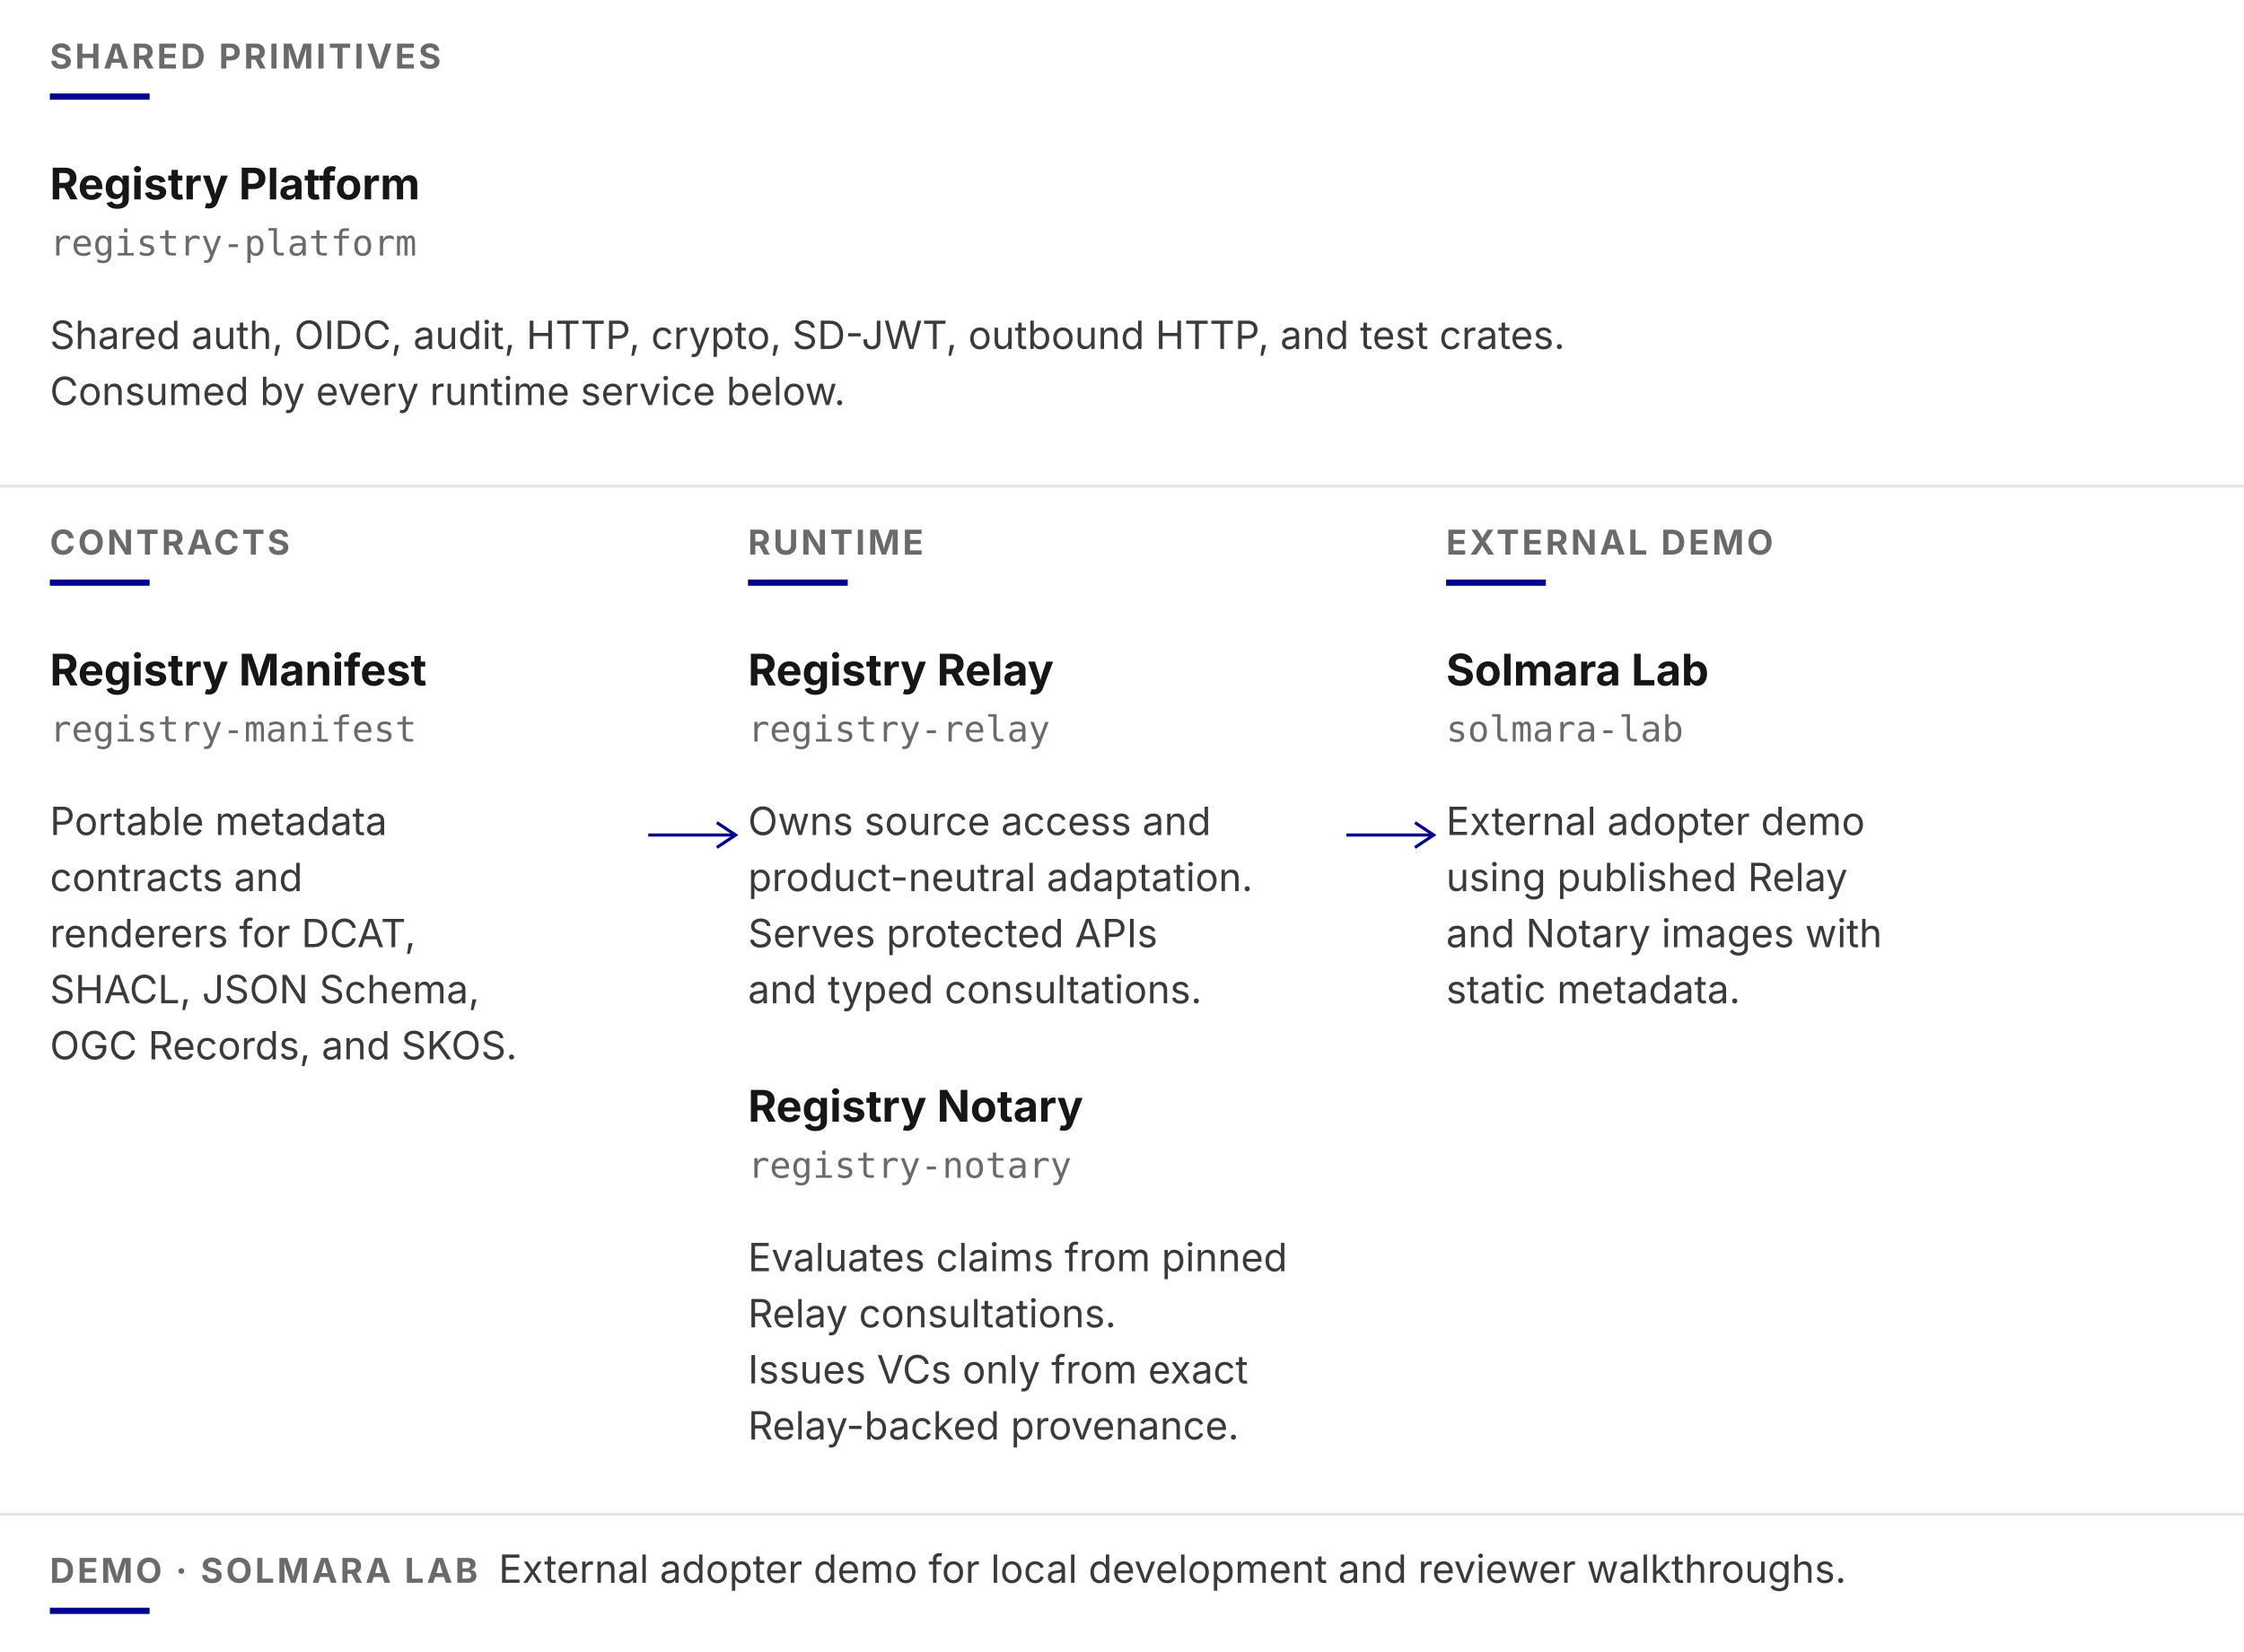
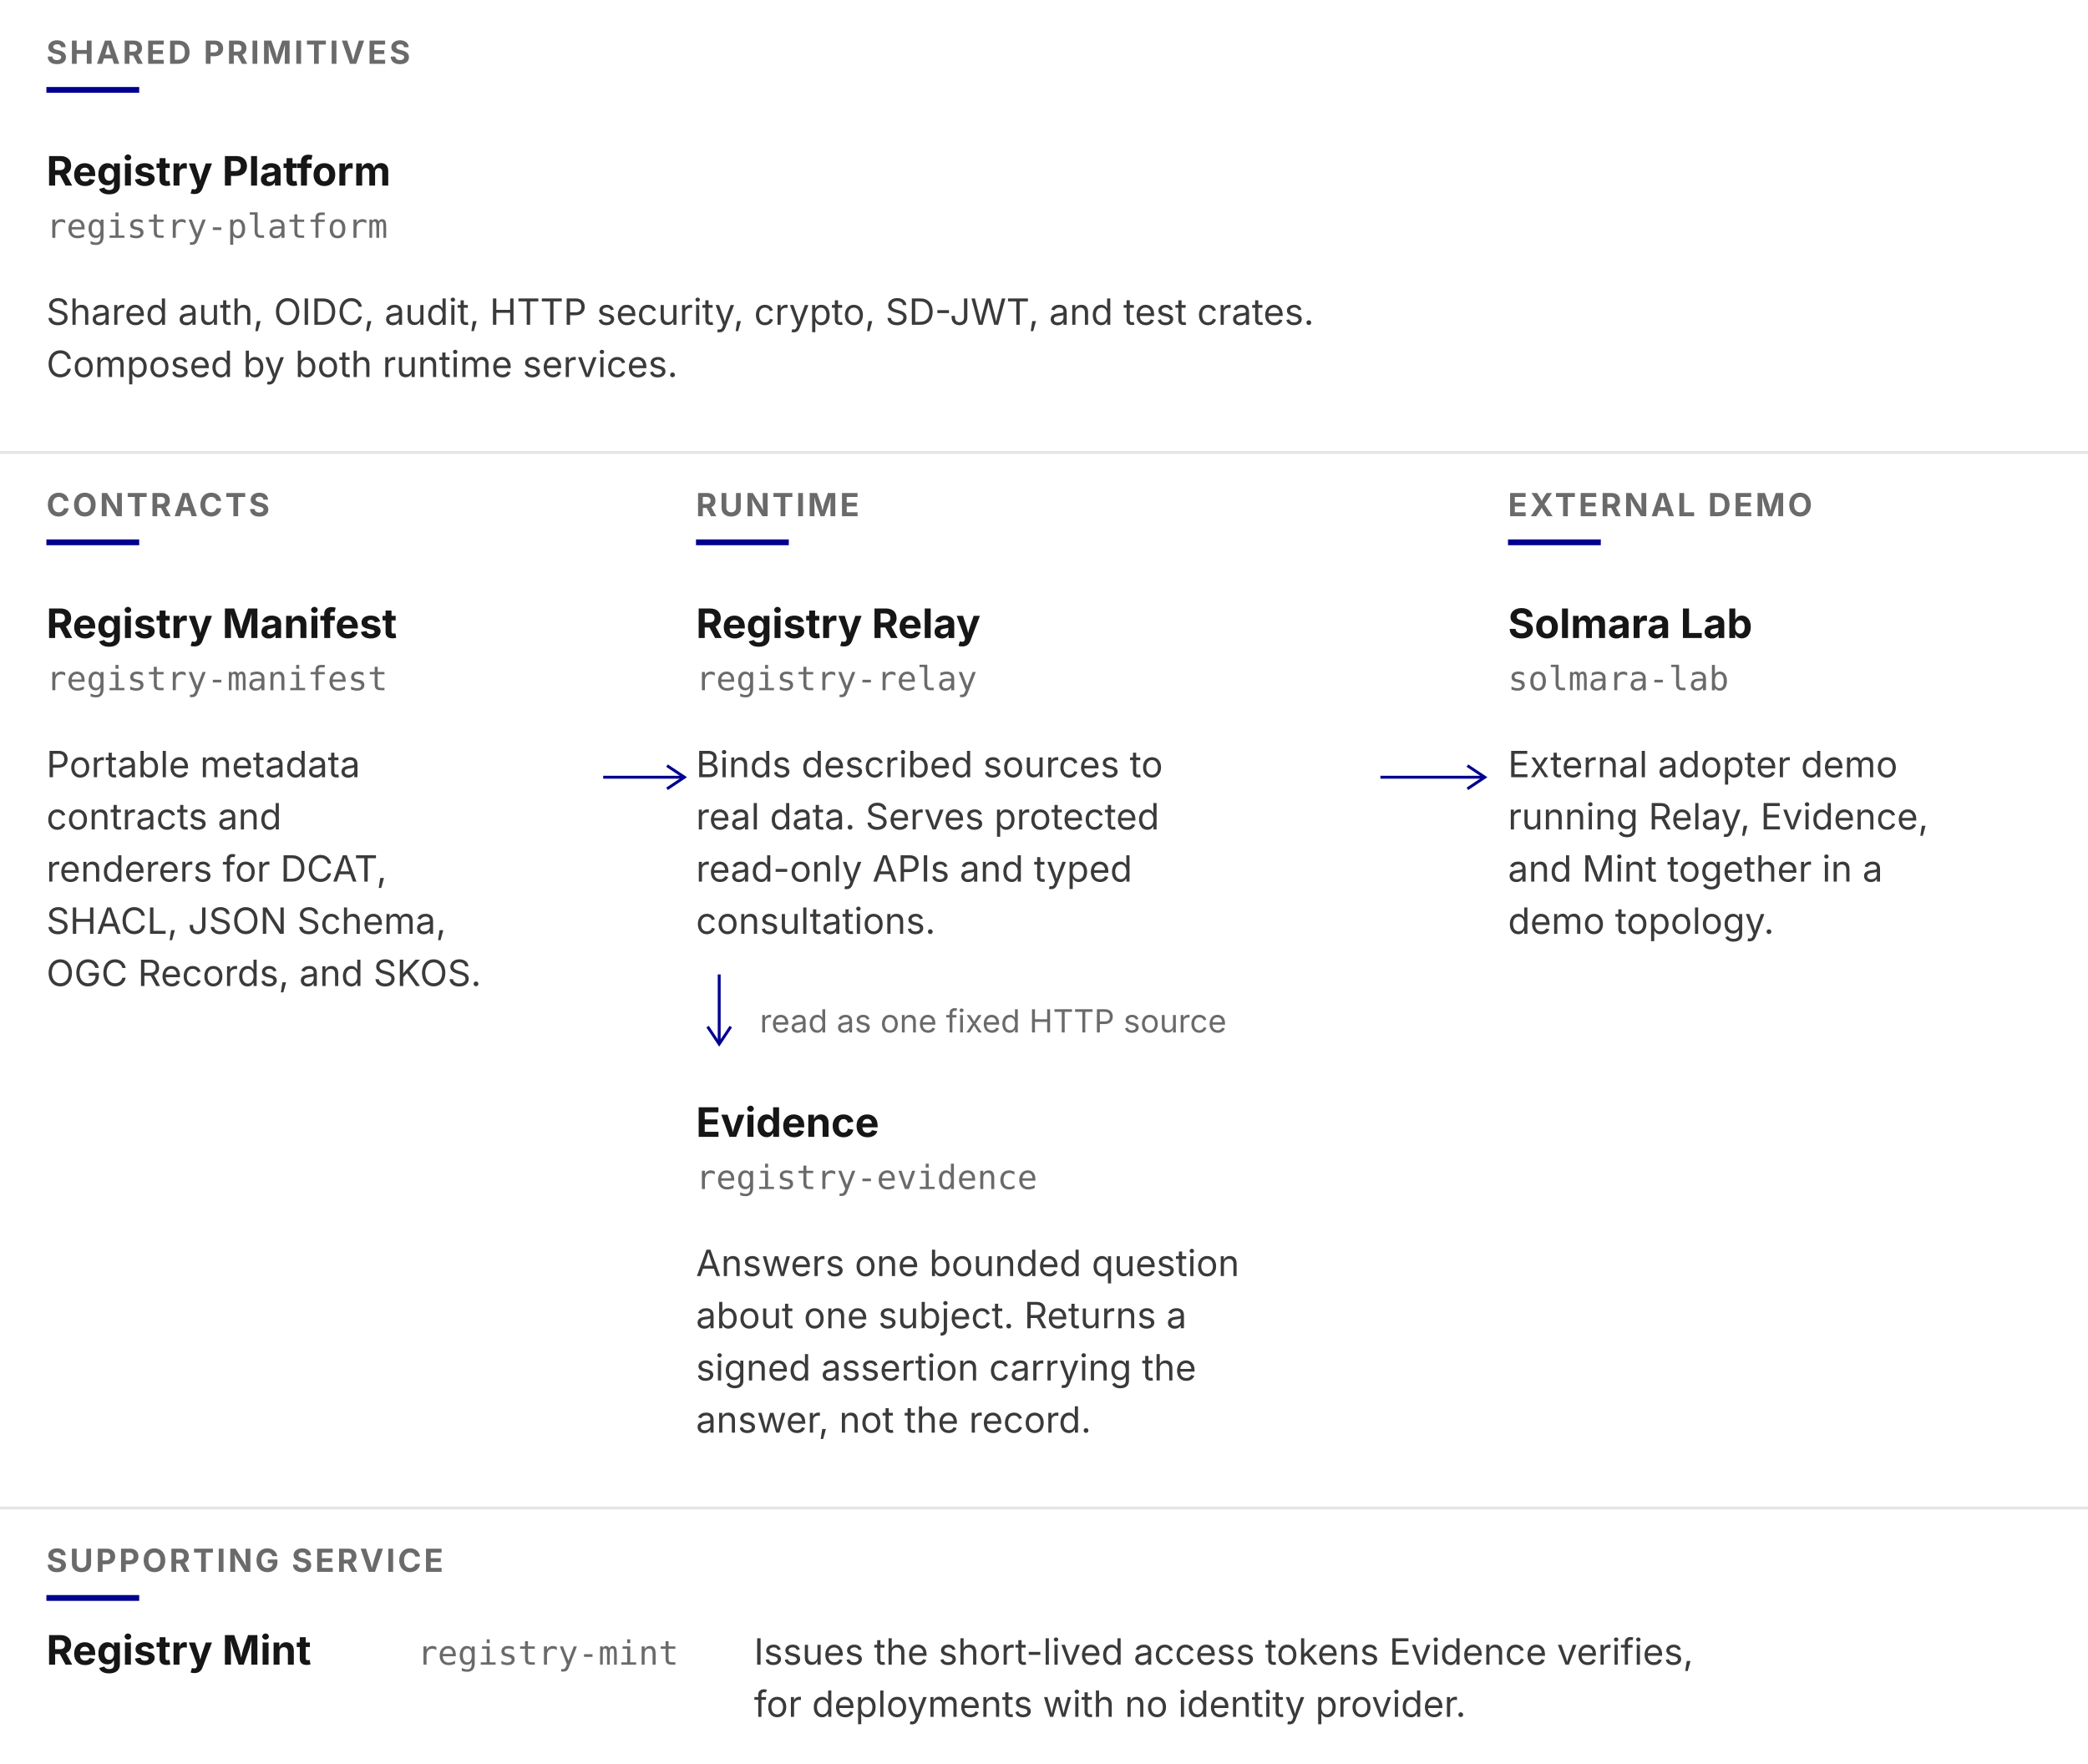
- <svg xmlns="http://www.w3.org/2000/svg" viewBox="0 0 720 530" role="img" font-family="'Public Sans', system-ui, -apple-system, BlinkMacSystemFont, sans-serif" text-rendering="geometricPrecision">
+ <svg xmlns="http://www.w3.org/2000/svg" viewBox="0 0 720 608" role="img" font-family="'Public Sans', system-ui, -apple-system, BlinkMacSystemFont, sans-serif" text-rendering="geometricPrecision">
  <text x="16" y="22" fill="#6a6a6a" font-size="11" font-weight="700" letter-spacing="0.08em">SHARED PRIMITIVES</text>
  <rect x="16" y="30" width="32" height="2" fill="#000091" />
  <text x="16" y="64" fill="#161616" font-size="14" font-weight="700">Registry Platform</text>
  <text x="16" y="82" fill="#6a6a6a" font-size="11.5" font-family="'IBM Plex Mono', ui-monospace, SFMono-Regular, monospace">registry-platform</text>
  <g fill="#3a3a3a" font-size="12.5">
-     <text x="16" y="112">Shared auth, OIDC, audit, HTTP, crypto, SD-JWT, outbound HTTP, and test crates.</text>
-     <text x="16" y="130">Consumed by every runtime service below.</text>
+     <text x="16" y="112">Shared auth, OIDC, audit, HTTP security, crypto, SD-JWT, and test crates.</text>
+     <text x="16" y="130">Composed by both runtime services.</text>
  </g>
  <line x1="0" y1="156" x2="720" y2="156" stroke="#e5e5e5" stroke-width="1" />
  <g fill="#6a6a6a" font-size="11" font-weight="700" letter-spacing="0.08em">
    <text x="16" y="178">CONTRACTS</text>
    <text x="240" y="178">RUNTIME</text>
-     <text x="464" y="178">EXTERNAL DEMO</text>
+     <text x="520" y="178">EXTERNAL DEMO</text>
  </g>
  <g fill="#000091">
    <rect x="16" y="186" width="32" height="2" />
    <rect x="240" y="186" width="32" height="2" />
-     <rect x="464" y="186" width="32" height="2" />
+     <rect x="520" y="186" width="32" height="2" />
  </g>
  <text x="16" y="220" fill="#161616" font-size="14" font-weight="700">Registry Manifest</text>
  <text x="16" y="238" fill="#6a6a6a" font-size="11.5" font-family="'IBM Plex Mono', ui-monospace, SFMono-Regular, monospace">registry-manifest</text>
  <g fill="#3a3a3a" font-size="12.5">
    <text x="16" y="268">Portable metadata</text>
    <text x="16" y="286">contracts and</text>
    <text x="16" y="304">renderers for DCAT,</text>
    <text x="16" y="322">SHACL, JSON Schema,</text>
    <text x="16" y="340">OGC Records, and SKOS.</text>
  </g>
  <g stroke="#000091" stroke-width="1" fill="none">
    <line x1="208" y1="268" x2="236" y2="268" />
    <polyline points="230,264 236,268 230,272" />
  </g>
  <text x="240" y="220" fill="#161616" font-size="14" font-weight="700">Registry Relay</text>
  <text x="240" y="238" fill="#6a6a6a" font-size="11.5" font-family="'IBM Plex Mono', ui-monospace, SFMono-Regular, monospace">registry-relay</text>
  <g fill="#3a3a3a" font-size="12.5">
-     <text x="240" y="268">Owns source access and</text>
-     <text x="240" y="286">product-neutral adaptation.</text>
-     <text x="240" y="304">Serves protected APIs</text>
-     <text x="240" y="322">and typed consultations.</text>
-   </g>
-   <text x="240" y="360" fill="#161616" font-size="14" font-weight="700">Registry Notary</text>
-   <text x="240" y="378" fill="#6a6a6a" font-size="11.5" font-family="'IBM Plex Mono', ui-monospace, SFMono-Regular, monospace">registry-notary</text>
-   <g fill="#3a3a3a" font-size="12.5">
-     <text x="240" y="408">Evaluates claims from pinned</text>
-     <text x="240" y="426">Relay consultations.</text>
-     <text x="240" y="444">Issues VCs only from exact</text>
-     <text x="240" y="462">Relay-backed provenance.</text>
+     <text x="240" y="268">Binds described sources to</text>
+     <text x="240" y="286">real data. Serves protected</text>
+     <text x="240" y="304">read-only APIs and typed</text>
+     <text x="240" y="322">consultations.</text>
  </g>
  <g stroke="#000091" stroke-width="1" fill="none">
-     <line x1="432" y1="268" x2="460" y2="268" />
-     <polyline points="454,264 460,268 454,272" />
+     <line x1="248" y1="336" x2="248" y2="360" />
+     <polyline points="244,354 248,360 252,354" />
  </g>
-   <text x="464" y="220" fill="#161616" font-size="14" font-weight="700">Solmara Lab</text>
-   <text x="464" y="238" fill="#6a6a6a" font-size="11.5" font-family="'IBM Plex Mono', ui-monospace, SFMono-Regular, monospace">solmara-lab</text>
+   <text x="262" y="356" fill="#6a6a6a" font-size="11">read as one fixed HTTP source</text>
+   <text x="240" y="392" fill="#161616" font-size="14" font-weight="700">Evidence</text>
+   <text x="240" y="410" fill="#6a6a6a" font-size="11.5" font-family="'IBM Plex Mono', ui-monospace, SFMono-Regular, monospace">registry-evidence</text>
  <g fill="#3a3a3a" font-size="12.5">
-     <text x="464" y="268">External adopter demo</text>
-     <text x="464" y="286">using published Relay</text>
-     <text x="464" y="304">and Notary images with</text>
-     <text x="464" y="322">static metadata.</text>
+     <text x="240" y="440">Answers one bounded question</text>
+     <text x="240" y="458">about one subject. Returns a</text>
+     <text x="240" y="476">signed assertion carrying the</text>
+     <text x="240" y="494">answer, not the record.</text>
  </g>
-   <line x1="0" y1="486" x2="720" y2="486" stroke="#e5e5e5" stroke-width="1" />
-   <text x="16" y="508" fill="#6a6a6a" font-size="11" font-weight="700" letter-spacing="0.08em">DEMO · SOLMARA LAB</text>
-   <rect x="16" y="516" width="32" height="2" fill="#000091" />
+   <g stroke="#000091" stroke-width="1" fill="none">
+     <line x1="476" y1="268" x2="512" y2="268" />
+     <polyline points="506,264 512,268 506,272" />
+   </g>
+   <text x="520" y="220" fill="#161616" font-size="14" font-weight="700">Solmara Lab</text>
+   <text x="520" y="238" fill="#6a6a6a" font-size="11.5" font-family="'IBM Plex Mono', ui-monospace, SFMono-Regular, monospace">solmara-lab</text>
  <g fill="#3a3a3a" font-size="12.5">
-     <text x="160" y="508">External adopter demo for local development and reviewer walkthroughs.</text>
+     <text x="520" y="268">External adopter demo</text>
+     <text x="520" y="286">running Relay, Evidence,</text>
+     <text x="520" y="304">and Mint together in a</text>
+     <text x="520" y="322">demo topology.</text>
+   </g>
+   <line x1="0" y1="520" x2="720" y2="520" stroke="#e5e5e5" stroke-width="1" />
+   <text x="16" y="542" fill="#6a6a6a" font-size="11" font-weight="700" letter-spacing="0.08em">SUPPORTING SERVICE</text>
+   <rect x="16" y="550" width="32" height="2" fill="#000091" />
+   <text x="16" y="574" fill="#161616" font-size="14" font-weight="700">Registry Mint</text>
+   <text x="144" y="574" fill="#6a6a6a" font-size="11.5" font-family="'IBM Plex Mono', ui-monospace, SFMono-Regular, monospace">registry-mint</text>
+   <g fill="#3a3a3a" font-size="12.5">
+     <text x="260" y="574">Issues the short-lived access tokens Evidence verifies,</text>
+     <text x="260" y="592">for deployments with no identity provider.</text>
  </g>
</svg>
